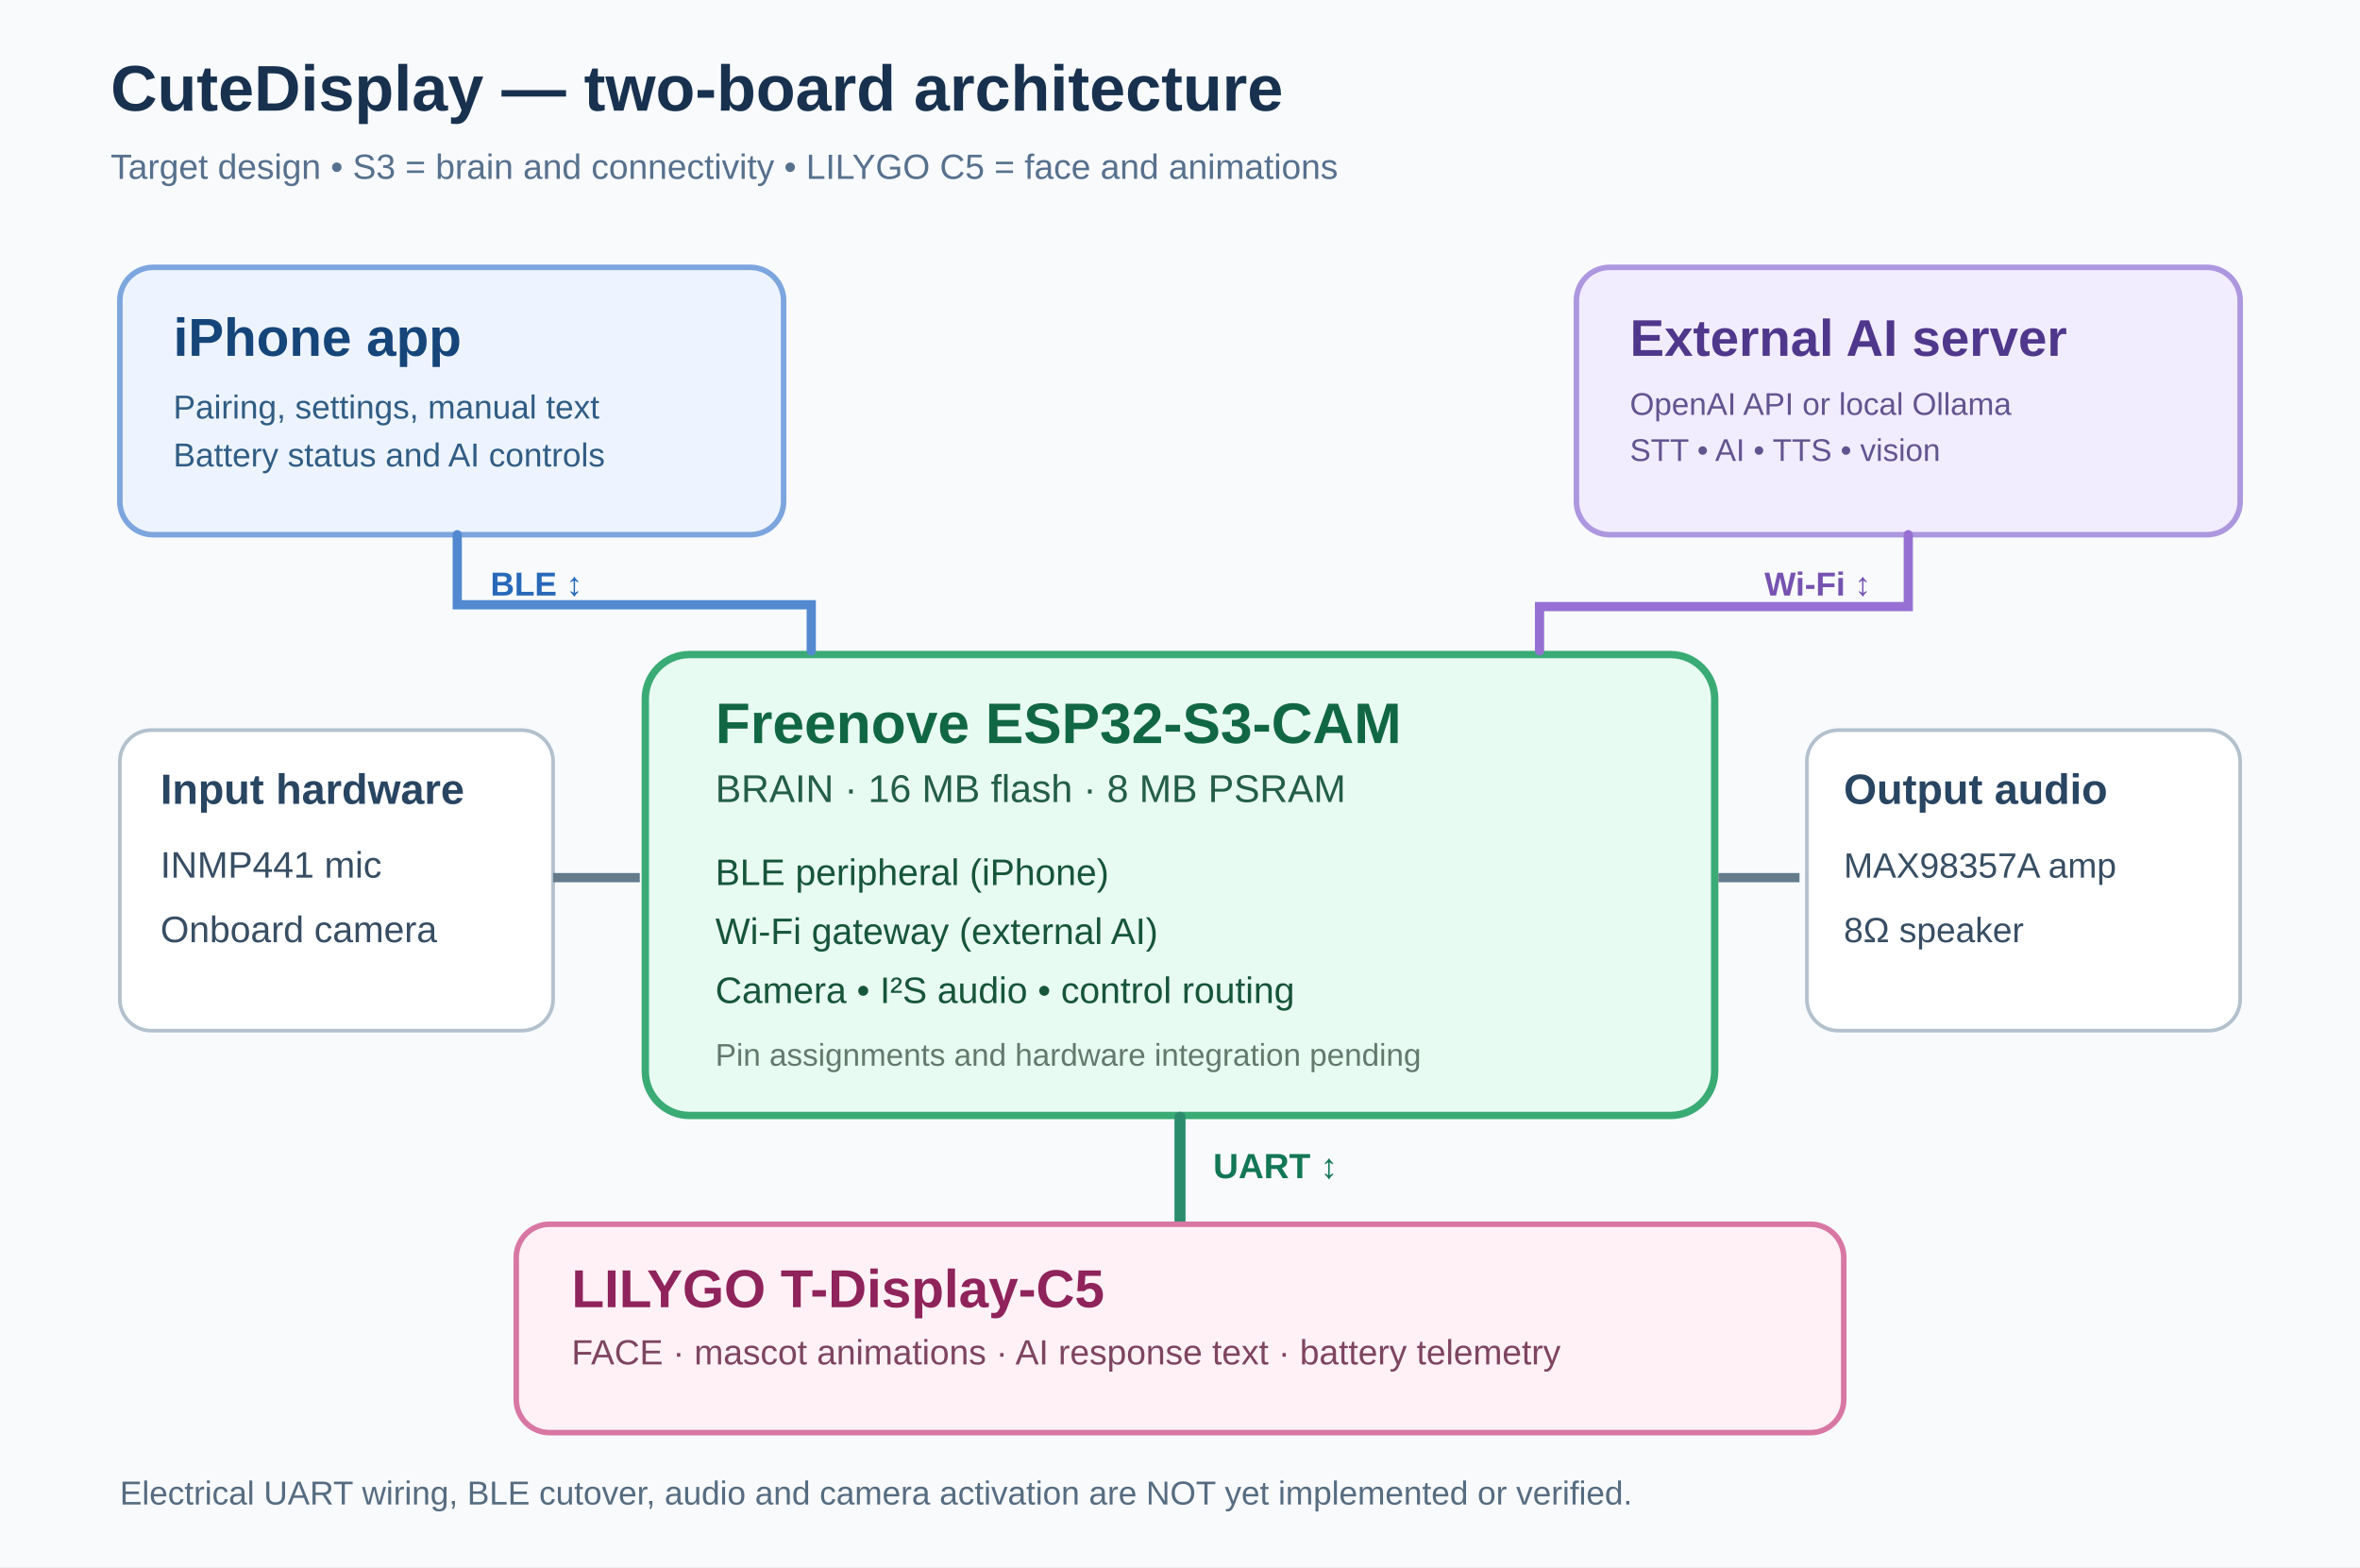
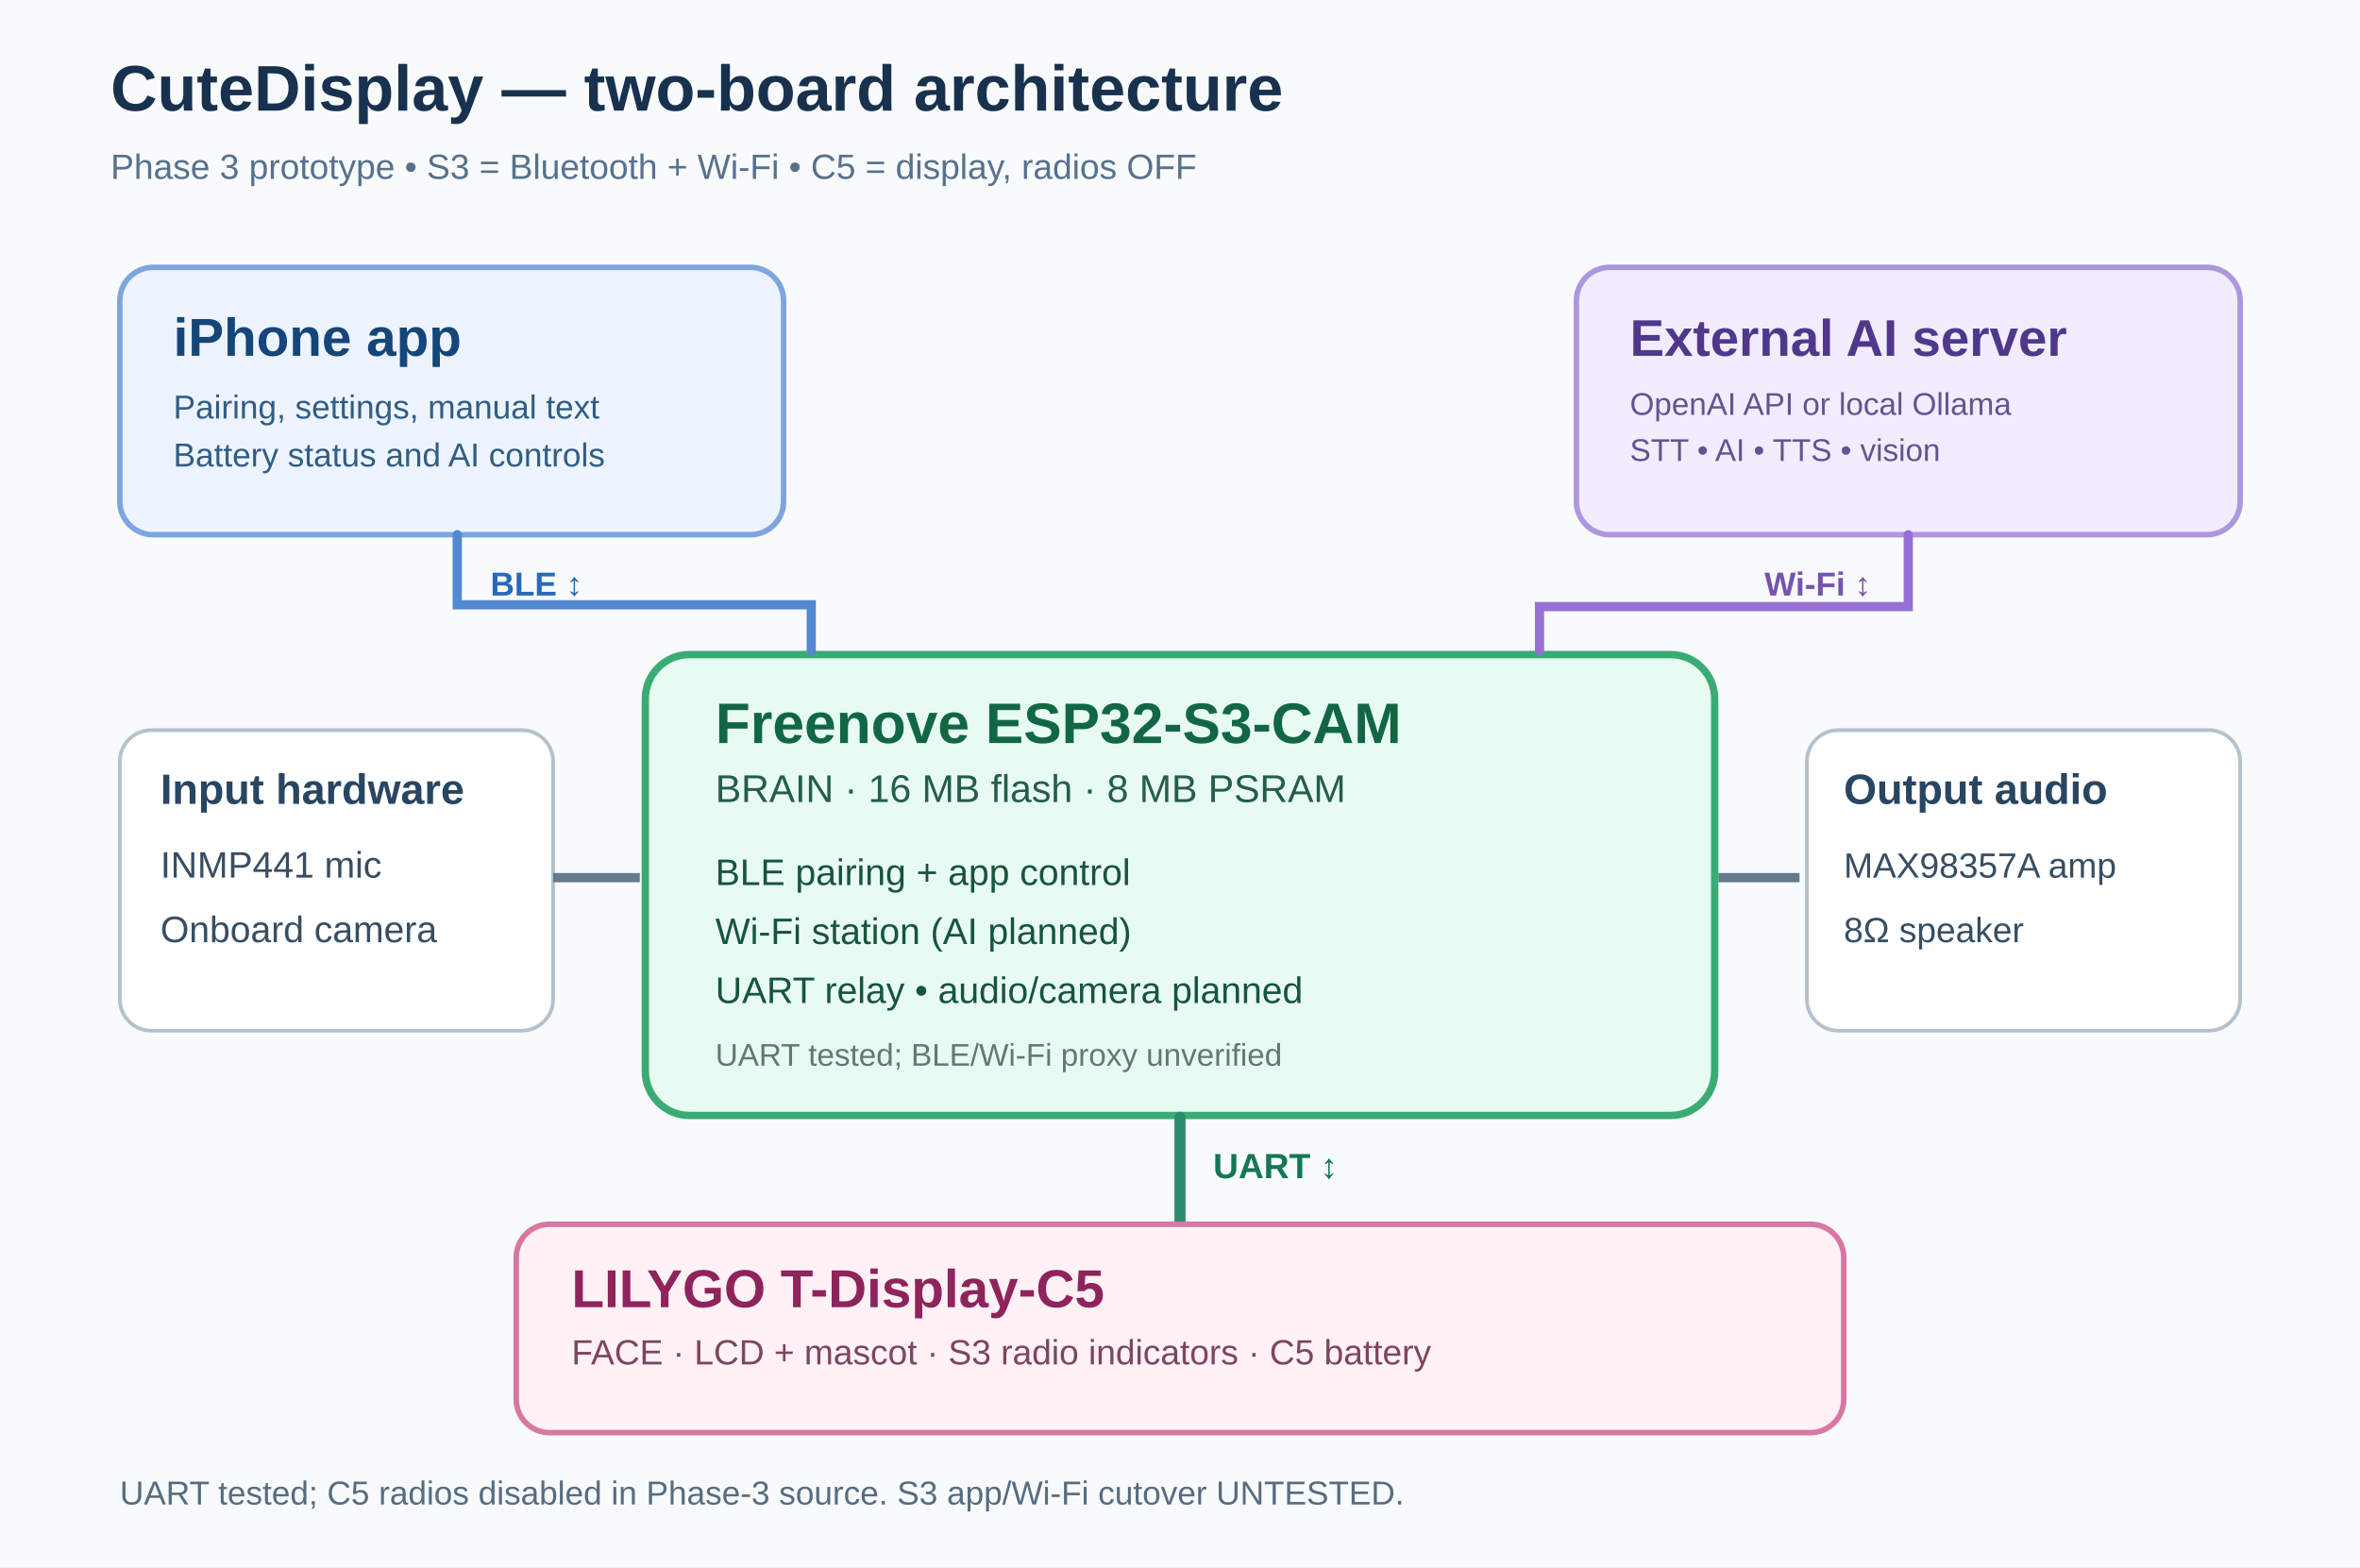
<svg xmlns="http://www.w3.org/2000/svg" width="1280" height="850" viewBox="0 0 1280 850" role="img" aria-label="CuteDisplay planned two-board architecture: iPhone connects by BLE to Freenove ESP32-S3 brain, which connects over Wi-Fi to OpenAI or Ollama server and wired UART to LILYGO T-Display C5. INMP441 microphone and MAX98357A amplifier with speaker connect to S3; onboard camera lives on S3.">
  <rect width="1280" height="850" fill="#f8fafc" />
  <text x="60" y="60" font-family="Arial,sans-serif" font-size="35" font-weight="700" fill="#18314e">CuteDisplay — two-board architecture</text>
-   <text x="60" y="97" font-family="Arial,sans-serif" font-size="19" fill="#57718d">Target design • S3 = brain and connectivity • LILYGO C5 = face and animations</text>
+   <text x="60" y="97" font-family="Arial,sans-serif" font-size="19" fill="#57718d">Phase 3 prototype • S3 = Bluetooth + Wi-Fi • C5 = display, radios OFF</text>
  <rect x="65" y="145" width="360" height="145" rx="18" fill="#edf4ff" stroke="#7da5de" stroke-width="3" />
  <text x="94" y="193" font-family="Arial,sans-serif" font-size="29" font-weight="700" fill="#154579">iPhone app</text>
  <text x="94" y="227" font-family="Arial,sans-serif" font-size="18" fill="#315d84">Pairing, settings, manual text</text>
  <text x="94" y="253" font-family="Arial,sans-serif" font-size="18" fill="#315d84">Battery status and AI controls</text>
  <rect x="855" y="145" width="360" height="145" rx="18" fill="#f2ecff" stroke="#ad97df" stroke-width="3" />
  <text x="884" y="193" font-family="Arial,sans-serif" font-size="28" font-weight="700" fill="#4f388b">External AI server</text>
  <text x="884" y="225" font-family="Arial,sans-serif" font-size="17" fill="#61558f">OpenAI API or local Ollama</text>
  <text x="884" y="250" font-family="Arial,sans-serif" font-size="17" fill="#61558f">STT • AI • TTS • vision</text>
  <rect x="350" y="355" width="580" height="250" rx="24" fill="#e8fbf2" stroke="#3aab75" stroke-width="4" />
  <text x="388" y="403" font-family="Arial,sans-serif" font-size="31" font-weight="700" fill="#116744">Freenove ESP32-S3-CAM</text>
  <text x="388" y="435" font-family="Arial,sans-serif" font-size="21" fill="#245e48">BRAIN · 16 MB flash · 8 MB PSRAM</text>
-   <text x="388" y="480" font-family="Arial,sans-serif" font-size="20" fill="#17553b">BLE peripheral (iPhone)</text>
-   <text x="388" y="512" font-family="Arial,sans-serif" font-size="20" fill="#17553b">Wi-Fi gateway (external AI)</text>
-   <text x="388" y="544" font-family="Arial,sans-serif" font-size="20" fill="#17553b">Camera • I²S audio • control routing</text>
-   <text x="388" y="578" font-family="Arial,sans-serif" font-size="17" fill="#64796e">Pin assignments and hardware integration pending</text>
+   <text x="388" y="480" font-family="Arial,sans-serif" font-size="20" fill="#17553b">BLE pairing + app control</text>
+   <text x="388" y="512" font-family="Arial,sans-serif" font-size="20" fill="#17553b">Wi-Fi station (AI planned)</text>
+   <text x="388" y="544" font-family="Arial,sans-serif" font-size="20" fill="#17553b">UART relay • audio/camera planned</text>
+   <text x="388" y="578" font-family="Arial,sans-serif" font-size="17" fill="#64796e">UART tested; BLE/Wi-Fi proxy unverified</text>
  <path d="M 248 290 V 328 H 440 V 353" stroke="#5289d0" stroke-width="5" fill="none" stroke-linecap="round" />
  <text x="266" y="323" font-family="Arial,sans-serif" font-size="18" fill="#2869b9" font-weight="700">BLE ↕</text>
  <path d="M 1035 290 V 329 H 835 V 353" stroke="#9671d3" stroke-width="5" fill="none" stroke-linecap="round" />
  <text x="957" y="323" font-family="Arial,sans-serif" font-size="18" fill="#7653b0" font-weight="700">Wi-Fi ↕</text>
  <rect x="65" y="396" width="235" height="163" rx="17" fill="#fff" stroke="#b3c1ce" stroke-width="2" />
  <text x="87" y="436" font-family="Arial,sans-serif" font-size="23" font-weight="700" fill="#284561">Input hardware</text>
  <text x="87" y="476" font-family="Arial,sans-serif" font-size="20" fill="#374e63">INMP441 mic</text>
  <text x="87" y="511" font-family="Arial,sans-serif" font-size="20" fill="#374e63">Onboard camera</text>
  <path d="M 300 476 H 347" stroke="#637b8a" stroke-width="5" />
  <rect x="980" y="396" width="235" height="163" rx="17" fill="#fff" stroke="#b3c1ce" stroke-width="2" />
  <text x="1000" y="436" font-family="Arial,sans-serif" font-size="23" font-weight="700" fill="#284561">Output audio</text>
  <text x="1000" y="476" font-family="Arial,sans-serif" font-size="19" fill="#374e63">MAX98357A amp</text>
  <text x="1000" y="511" font-family="Arial,sans-serif" font-size="19" fill="#374e63">8Ω speaker</text>
  <path d="M 932 476 H 976" stroke="#637b8a" stroke-width="5" />
  <path d="M 640 606 V 663" stroke="#2a8c6c" stroke-width="6" fill="none" stroke-linecap="round" />
  <text x="658" y="639" font-family="Arial,sans-serif" font-size="19" font-weight="700" fill="#137755">UART ↕</text>
  <rect x="280" y="664" width="720" height="113" rx="18" fill="#fff1f6" stroke="#d877a3" stroke-width="3" />
  <text x="310" y="709" font-family="Arial,sans-serif" font-size="29" font-weight="700" fill="#8f235b">LILYGO T-Display-C5</text>
-   <text x="310" y="740" font-family="Arial,sans-serif" font-size="19" fill="#7d4560">FACE · mascot animations · AI response text · battery telemetry</text>
-   <text x="65" y="816" font-family="Arial,sans-serif" font-size="18" fill="#566c80">Electrical UART wiring, BLE cutover, audio and camera activation are NOT yet implemented or verified.</text>
+   <text x="310" y="740" font-family="Arial,sans-serif" font-size="19" fill="#7d4560">FACE · LCD + mascot · S3 radio indicators · C5 battery</text>
+   <text x="65" y="816" font-family="Arial,sans-serif" font-size="18" fill="#566c80">UART tested; C5 radios disabled in Phase-3 source. S3 app/Wi-Fi cutover UNTESTED.</text>
</svg>
